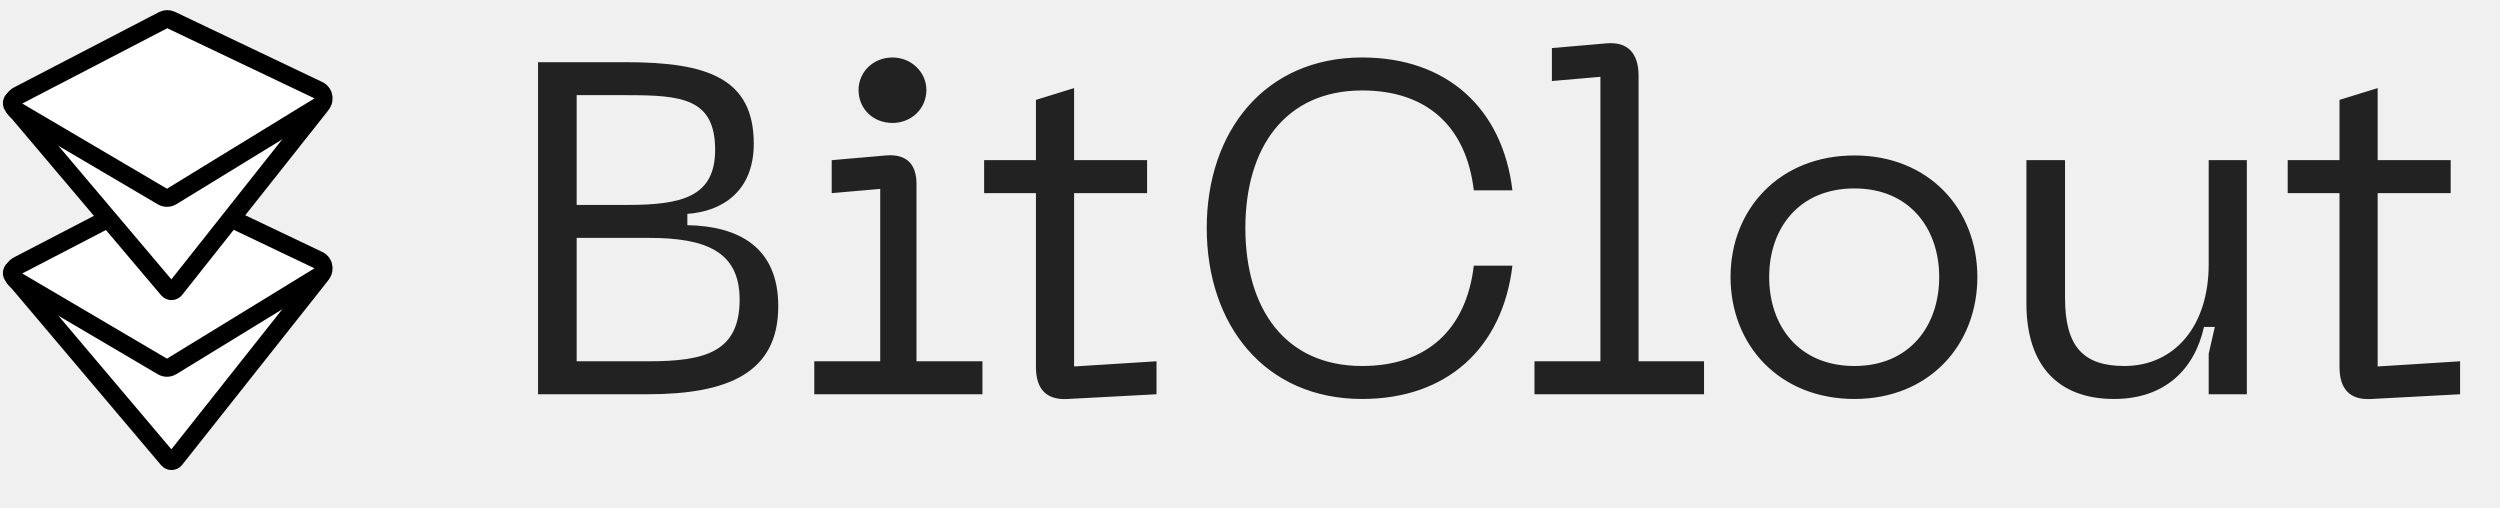
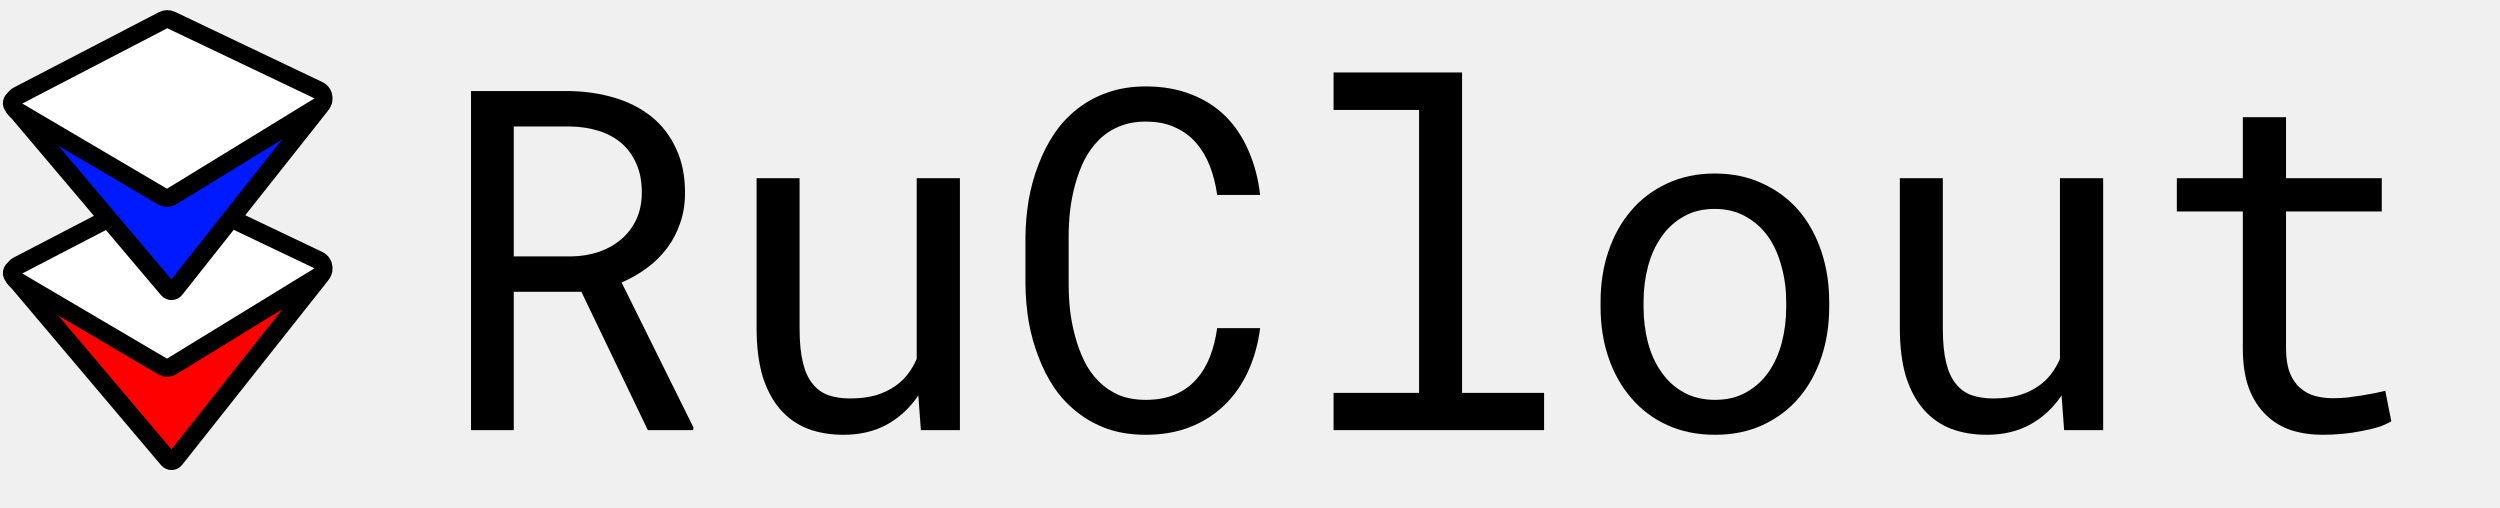
<svg xmlns="http://www.w3.org/2000/svg" width="138" height="28" viewBox="0 0 138 28" fill="none">
-   <path d="M29.7 21.763H35.732C40.178 21.763 42.96 20.593 42.96 16.901C42.96 13.625 40.75 12.481 37.942 12.429V11.805C39.84 11.675 41.608 10.583 41.608 7.931C41.608 4.317 39.034 3.433 34.562 3.433H29.7V21.763ZM31.832 11.311V5.253H34.64C37.63 5.253 39.476 5.435 39.476 8.269C39.476 10.869 37.63 11.311 34.64 11.311H31.832ZM31.832 19.943V13.131H35.81C38.93 13.131 40.828 13.859 40.828 16.537C40.828 19.423 38.93 19.943 35.81 19.943H31.832ZM49.264 6.787C50.304 6.787 51.136 6.007 51.136 4.967C51.136 3.979 50.304 3.173 49.264 3.173C48.198 3.173 47.392 3.979 47.392 4.967C47.392 6.007 48.198 6.787 49.264 6.787ZM44.948 21.763H54.23V19.943H50.59V10.141C50.59 9.153 50.122 8.477 48.9 8.581L45.91 8.841V10.661L48.588 10.427V19.943H44.948V21.763ZM59.29 20.229V10.661H63.32V8.841H59.29V4.863L57.184 5.513V8.841H54.324V10.661H57.184V20.255C57.184 21.451 57.73 22.101 58.952 22.023L63.84 21.763V19.943L59.29 20.229ZM66.612 12.585C66.612 17.941 69.81 22.023 75.192 22.023C79.872 22.023 82.94 19.215 83.486 14.665H81.354C80.938 18.175 78.78 20.203 75.192 20.203C70.928 20.203 68.744 17.031 68.744 12.585C68.744 8.165 70.928 4.993 75.192 4.993C78.78 4.993 80.938 6.995 81.354 10.505H83.486C82.94 5.981 79.872 3.173 75.192 3.173C69.81 3.173 66.612 7.255 66.612 12.585ZM84.703 21.763H94.063V19.943H90.449V4.187C90.449 2.965 89.877 2.289 88.681 2.393L85.665 2.653V4.473L88.343 4.239V19.943H84.703V21.763ZM95.526 15.289C95.526 19.059 98.23 22.023 102.364 22.023C106.472 22.023 109.15 19.059 109.15 15.289C109.15 11.545 106.472 8.581 102.364 8.581C98.23 8.581 95.526 11.545 95.526 15.289ZM97.658 15.289C97.658 12.611 99.296 10.401 102.364 10.401C105.406 10.401 107.044 12.611 107.044 15.289C107.044 17.993 105.406 20.203 102.364 20.203C99.296 20.203 97.658 17.993 97.658 15.289ZM117.266 20.203C115.03 20.203 113.99 19.163 113.99 16.459V8.841H111.858V16.745C111.858 20.333 113.756 22.023 116.694 22.023C119.502 22.023 121.14 20.385 121.66 18.045H122.258L121.92 19.527V21.763H124.026V8.841H121.92V14.587C121.92 18.045 119.996 20.203 117.266 20.203ZM131.247 20.229V10.661H135.277V8.841H131.247V4.863L129.141 5.513V8.841H126.281V10.661H129.141V20.255C129.141 21.451 129.687 22.101 130.909 22.023L135.797 21.763V19.943L131.247 20.229Z" fill="#222222" />
-   <path d="M9.662 25.351L17.675 15.231C17.805 15.067 17.689 14.826 17.48 14.826H0.907C0.694 14.826 0.579 15.075 0.716 15.237L9.276 25.357C9.378 25.478 9.564 25.475 9.662 25.351Z" fill="white" stroke="black" />
-   <path d="M17.575 14.359L9.447 10.487C9.306 10.42 9.141 10.423 9.002 10.495L0.999 14.651C0.651 14.832 0.638 15.326 0.976 15.526L8.964 20.228C9.123 20.322 9.321 20.32 9.479 20.223L17.621 15.236C17.959 15.029 17.933 14.529 17.575 14.359Z" fill="white" stroke="black" />
-   <path d="M9.662 15.971L17.675 5.851C17.805 5.687 17.689 5.446 17.48 5.446H0.907C0.694 5.446 0.579 5.695 0.716 5.857L9.276 15.977C9.378 16.098 9.564 16.095 9.662 15.971Z" fill="white" stroke="black" />
-   <path d="M17.575 4.979L9.447 1.107C9.306 1.04 9.141 1.042 9.002 1.115L0.999 5.271C0.651 5.452 0.638 5.946 0.976 6.146L8.964 10.848C9.123 10.941 9.321 10.94 9.479 10.843L17.621 5.856C17.959 5.649 17.933 5.149 17.575 4.979Z" fill="white" stroke="black" />
+   <path d="M9.662 25.351L17.675 15.231C17.805 15.067 17.688 14.826 17.479 14.826H0.907C0.694 14.826 0.578 15.075 0.716 15.237L9.275 25.357C9.377 25.478 9.564 25.475 9.662 25.351Z" fill="#FF0000" stroke="black" />
+   <path d="M17.575 14.359L9.448 10.487C9.307 10.42 9.142 10.422 9.003 10.495L1 14.651C0.651 14.832 0.638 15.326 0.977 15.526L8.965 20.228C9.124 20.322 9.322 20.32 9.479 20.223L17.621 15.236C17.959 15.029 17.933 14.529 17.575 14.359Z" fill="white" stroke="black" />
+   <path d="M9.662 15.971L17.675 5.851C17.805 5.687 17.688 5.446 17.479 5.446H0.907C0.694 5.446 0.578 5.695 0.716 5.857L9.275 15.977C9.377 16.098 9.564 16.095 9.662 15.971Z" fill="#001AFF" stroke="black" />
+   <path d="M17.575 4.979L9.448 1.107C9.307 1.04 9.142 1.043 9.003 1.115L1 5.271C0.651 5.452 0.638 5.947 0.977 6.146L8.965 10.848C9.124 10.942 9.322 10.94 9.479 10.843L17.621 5.857C17.959 5.649 17.933 5.149 17.575 4.979Z" fill="white" stroke="black" />
+   <path d="M32.093 16.108L35.761 23.743H38.262L38.275 23.589L34.312 15.594C34.825 15.371 35.295 15.101 35.723 14.784C36.15 14.467 36.518 14.103 36.826 13.691C37.134 13.28 37.373 12.822 37.544 12.316C37.724 11.811 37.813 11.254 37.813 10.645C37.813 9.703 37.647 8.884 37.313 8.19C36.988 7.488 36.539 6.905 35.966 6.442C35.385 5.979 34.709 5.632 33.94 5.401C33.17 5.17 32.349 5.045 31.477 5.028H26V23.743H28.36V16.108H32.093ZM28.36 14.154V6.982H31.477C32.05 6.991 32.576 7.072 33.055 7.226C33.542 7.38 33.961 7.608 34.312 7.907C34.662 8.216 34.936 8.597 35.133 9.051C35.329 9.497 35.428 10.02 35.428 10.62C35.428 11.185 35.325 11.686 35.12 12.123C34.915 12.552 34.637 12.916 34.286 13.216C33.927 13.516 33.512 13.747 33.042 13.91C32.572 14.064 32.071 14.146 31.541 14.154H28.36Z" fill="black" />
+   <path d="M50.833 23.743H52.987V9.835H50.602V19.81C50.473 20.11 50.311 20.388 50.114 20.645C49.926 20.894 49.704 21.108 49.447 21.288C49.139 21.511 48.776 21.686 48.357 21.815C47.938 21.935 47.463 21.995 46.933 21.995C46.48 21.995 46.078 21.935 45.727 21.815C45.385 21.695 45.095 21.485 44.855 21.185C44.616 20.894 44.436 20.5 44.317 20.003C44.197 19.506 44.137 18.88 44.137 18.126V9.835H41.764V18.1C41.764 19.137 41.875 20.028 42.097 20.774C42.328 21.511 42.653 22.119 43.072 22.599C43.491 23.079 43.996 23.434 44.586 23.666C45.176 23.889 45.834 24 46.561 24C47.468 24 48.267 23.811 48.96 23.434C49.653 23.049 50.23 22.513 50.691 21.828L50.833 23.743Z" fill="black" />
+   <path d="M69.559 18.113H67.187C67.11 18.679 66.977 19.206 66.789 19.694C66.601 20.174 66.349 20.59 66.032 20.941C65.716 21.301 65.327 21.579 64.865 21.776C64.412 21.973 63.873 22.072 63.249 22.072C62.676 22.072 62.176 21.982 61.748 21.802C61.321 21.613 60.949 21.357 60.632 21.031C60.316 20.714 60.055 20.345 59.85 19.925C59.645 19.506 59.478 19.056 59.349 18.576C59.221 18.105 59.127 17.625 59.067 17.136C59.016 16.639 58.99 16.159 58.99 15.697V13.062C58.99 12.599 59.016 12.123 59.067 11.635C59.127 11.138 59.221 10.654 59.349 10.182C59.478 9.711 59.645 9.266 59.85 8.846C60.063 8.426 60.329 8.057 60.645 7.74C60.953 7.423 61.321 7.175 61.748 6.995C62.184 6.806 62.684 6.712 63.249 6.712C63.873 6.712 64.412 6.819 64.865 7.033C65.327 7.239 65.716 7.526 66.032 7.895C66.349 8.263 66.601 8.692 66.789 9.18C66.977 9.668 67.11 10.195 67.187 10.761H69.559C69.457 9.87 69.243 9.056 68.918 8.319C68.602 7.582 68.178 6.948 67.648 6.416C67.118 5.894 66.485 5.491 65.75 5.208C65.015 4.917 64.181 4.771 63.249 4.771C62.471 4.771 61.769 4.883 61.145 5.105C60.521 5.32 59.965 5.62 59.478 6.005C58.982 6.391 58.554 6.849 58.195 7.38C57.844 7.903 57.554 8.473 57.323 9.09C57.083 9.707 56.904 10.354 56.784 11.031C56.673 11.708 56.613 12.393 56.605 13.087V15.697C56.613 16.391 56.673 17.076 56.784 17.753C56.904 18.43 57.083 19.077 57.323 19.694C57.554 20.311 57.844 20.881 58.195 21.404C58.554 21.926 58.982 22.381 59.478 22.766C59.965 23.152 60.521 23.456 61.145 23.679C61.778 23.893 62.479 24 63.249 24C64.147 24 64.959 23.859 65.686 23.576C66.421 23.285 67.058 22.878 67.597 22.355C68.127 21.841 68.559 21.224 68.892 20.504C69.226 19.776 69.448 18.979 69.559 18.113Z" fill="black" />
+   <path d="M73.613 4V6.069H78.333V21.686H73.613V23.743H85.234V21.686H80.706V4H73.613Z" fill="black" />
+   <path d="M88.351 16.661V16.943C88.351 17.946 88.496 18.876 88.787 19.733C89.078 20.59 89.496 21.335 90.044 21.969C90.582 22.603 91.241 23.1 92.019 23.46C92.806 23.82 93.691 24 94.674 24C95.649 24 96.526 23.82 97.304 23.46C98.082 23.1 98.745 22.603 99.292 21.969C99.831 21.335 100.245 20.59 100.536 19.733C100.827 18.876 100.972 17.946 100.972 16.943V16.661C100.972 15.658 100.827 14.728 100.536 13.871C100.245 13.006 99.831 12.256 99.292 11.622C98.745 10.988 98.078 10.491 97.291 10.131C96.513 9.763 95.632 9.578 94.649 9.578C93.674 9.578 92.797 9.763 92.019 10.131C91.241 10.491 90.582 10.988 90.044 11.622C89.496 12.256 89.078 13.006 88.787 13.871C88.496 14.728 88.351 15.658 88.351 16.661ZM90.724 16.943V16.661C90.724 15.984 90.805 15.337 90.967 14.72C91.13 14.094 91.378 13.546 91.711 13.075C92.036 12.603 92.442 12.23 92.93 11.956C93.417 11.674 93.99 11.532 94.649 11.532C95.307 11.532 95.88 11.674 96.367 11.956C96.863 12.23 97.278 12.603 97.612 13.075C97.936 13.546 98.18 14.094 98.343 14.72C98.514 15.337 98.599 15.984 98.599 16.661V16.943C98.599 17.629 98.518 18.285 98.356 18.91C98.193 19.527 97.949 20.071 97.624 20.542C97.291 21.014 96.876 21.387 96.38 21.661C95.893 21.935 95.324 22.072 94.674 22.072C94.016 22.072 93.439 21.935 92.943 21.661C92.447 21.387 92.036 21.014 91.711 20.542C91.378 20.071 91.13 19.527 90.967 18.91C90.805 18.285 90.724 17.629 90.724 16.943Z" fill="black" />
+   <path d="M113.94 23.743H116.095V9.835H113.709V19.81C113.581 20.11 113.418 20.388 113.222 20.645C113.034 20.894 112.811 21.108 112.555 21.288C112.247 21.511 111.883 21.686 111.464 21.815C111.045 21.935 110.571 21.995 110.041 21.995C109.587 21.995 109.186 21.935 108.835 21.815C108.493 21.695 108.202 21.485 107.963 21.185C107.723 20.894 107.544 20.5 107.424 20.003C107.304 19.506 107.244 18.88 107.244 18.126V9.835H104.871V18.1C104.871 19.137 104.983 20.028 105.205 20.774C105.436 21.511 105.761 22.119 106.18 22.599C106.599 23.079 107.103 23.434 107.693 23.666C108.283 23.889 108.942 24 109.669 24C110.575 24 111.375 23.811 112.067 23.434C112.76 23.049 113.337 22.513 113.799 21.828L113.94 23.743Z" fill="black" />
+   <path d="M126.189 6.468H123.804V9.835H120.161V11.674H123.804V19.231C123.804 20.088 123.915 20.821 124.137 21.429C124.368 22.029 124.68 22.518 125.074 22.895C125.467 23.28 125.929 23.563 126.459 23.743C126.998 23.914 127.575 24 128.19 24C128.558 24 128.926 23.983 129.294 23.949C129.67 23.914 130.025 23.863 130.358 23.794C130.692 23.734 131 23.662 131.282 23.576C131.564 23.482 131.803 23.375 132 23.255L131.667 21.571C131.521 21.605 131.333 21.648 131.102 21.699C130.88 21.742 130.64 21.785 130.384 21.828C130.119 21.871 129.849 21.909 129.576 21.943C129.302 21.969 129.037 21.982 128.78 21.982C128.43 21.982 128.096 21.939 127.78 21.854C127.472 21.768 127.199 21.618 126.959 21.404C126.72 21.198 126.532 20.919 126.395 20.568C126.258 20.217 126.189 19.771 126.189 19.231V11.674H131.474V9.835H126.189V6.468Z" fill="black" />
</svg>
